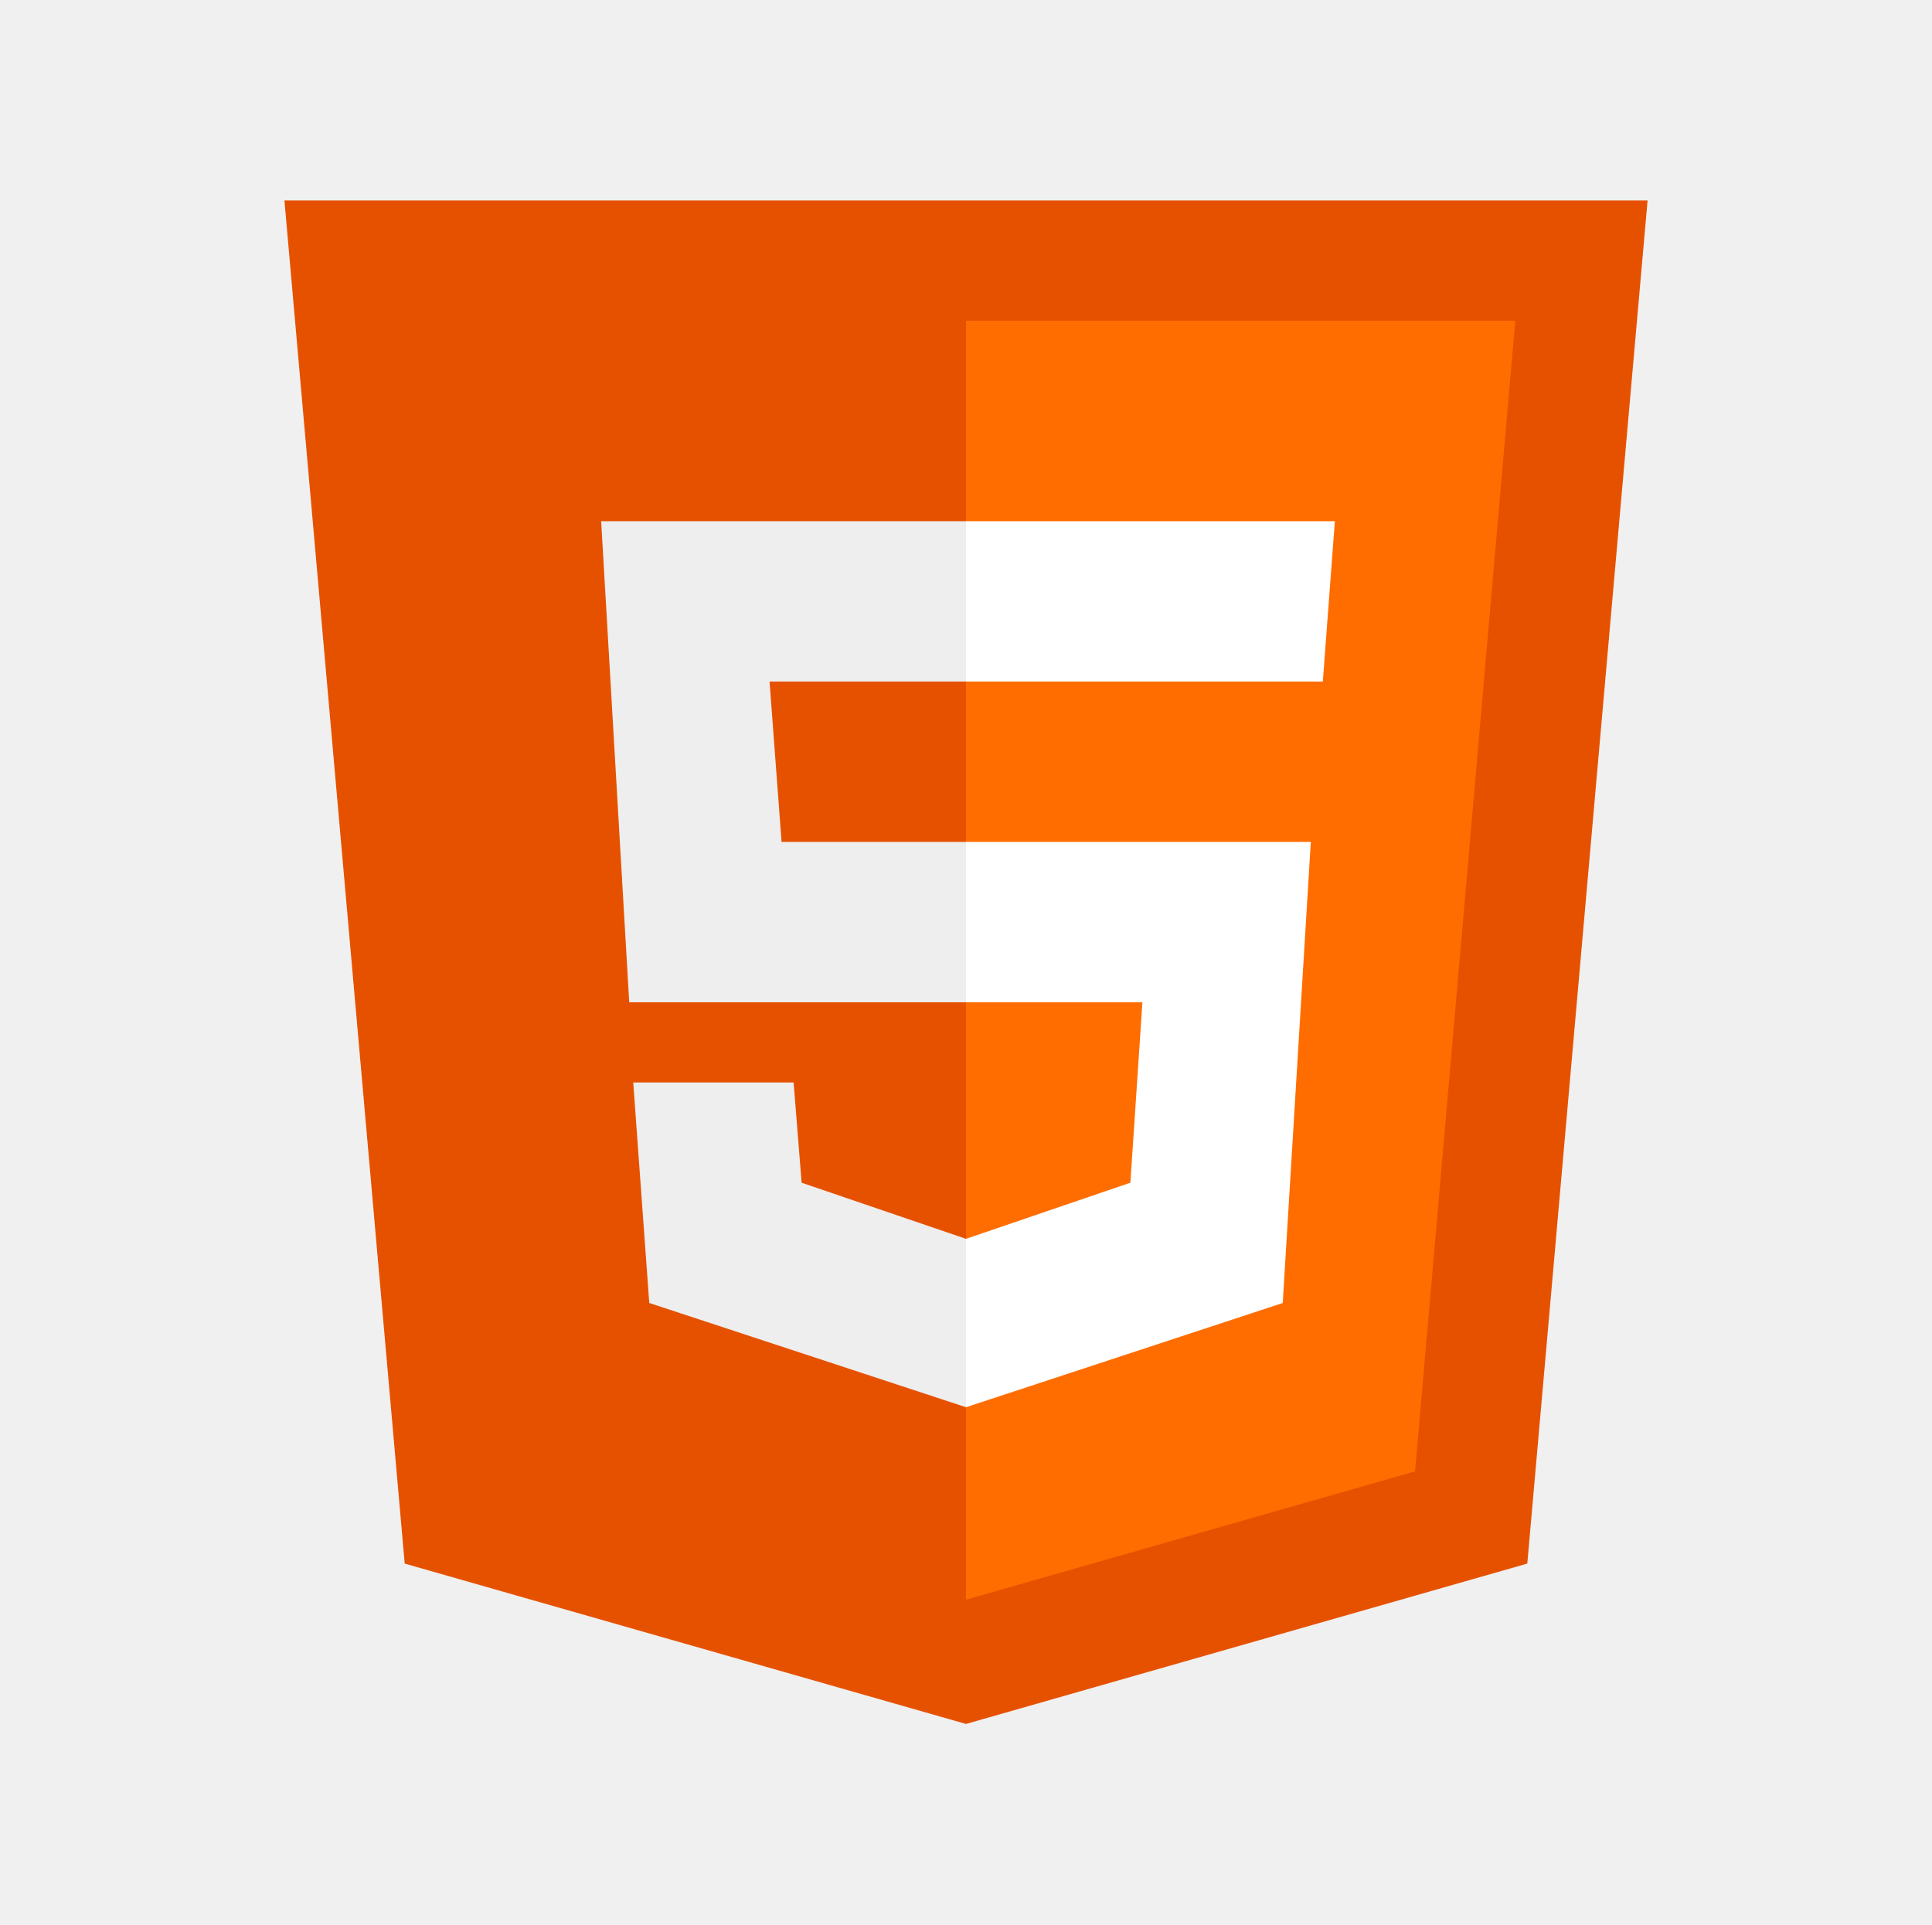
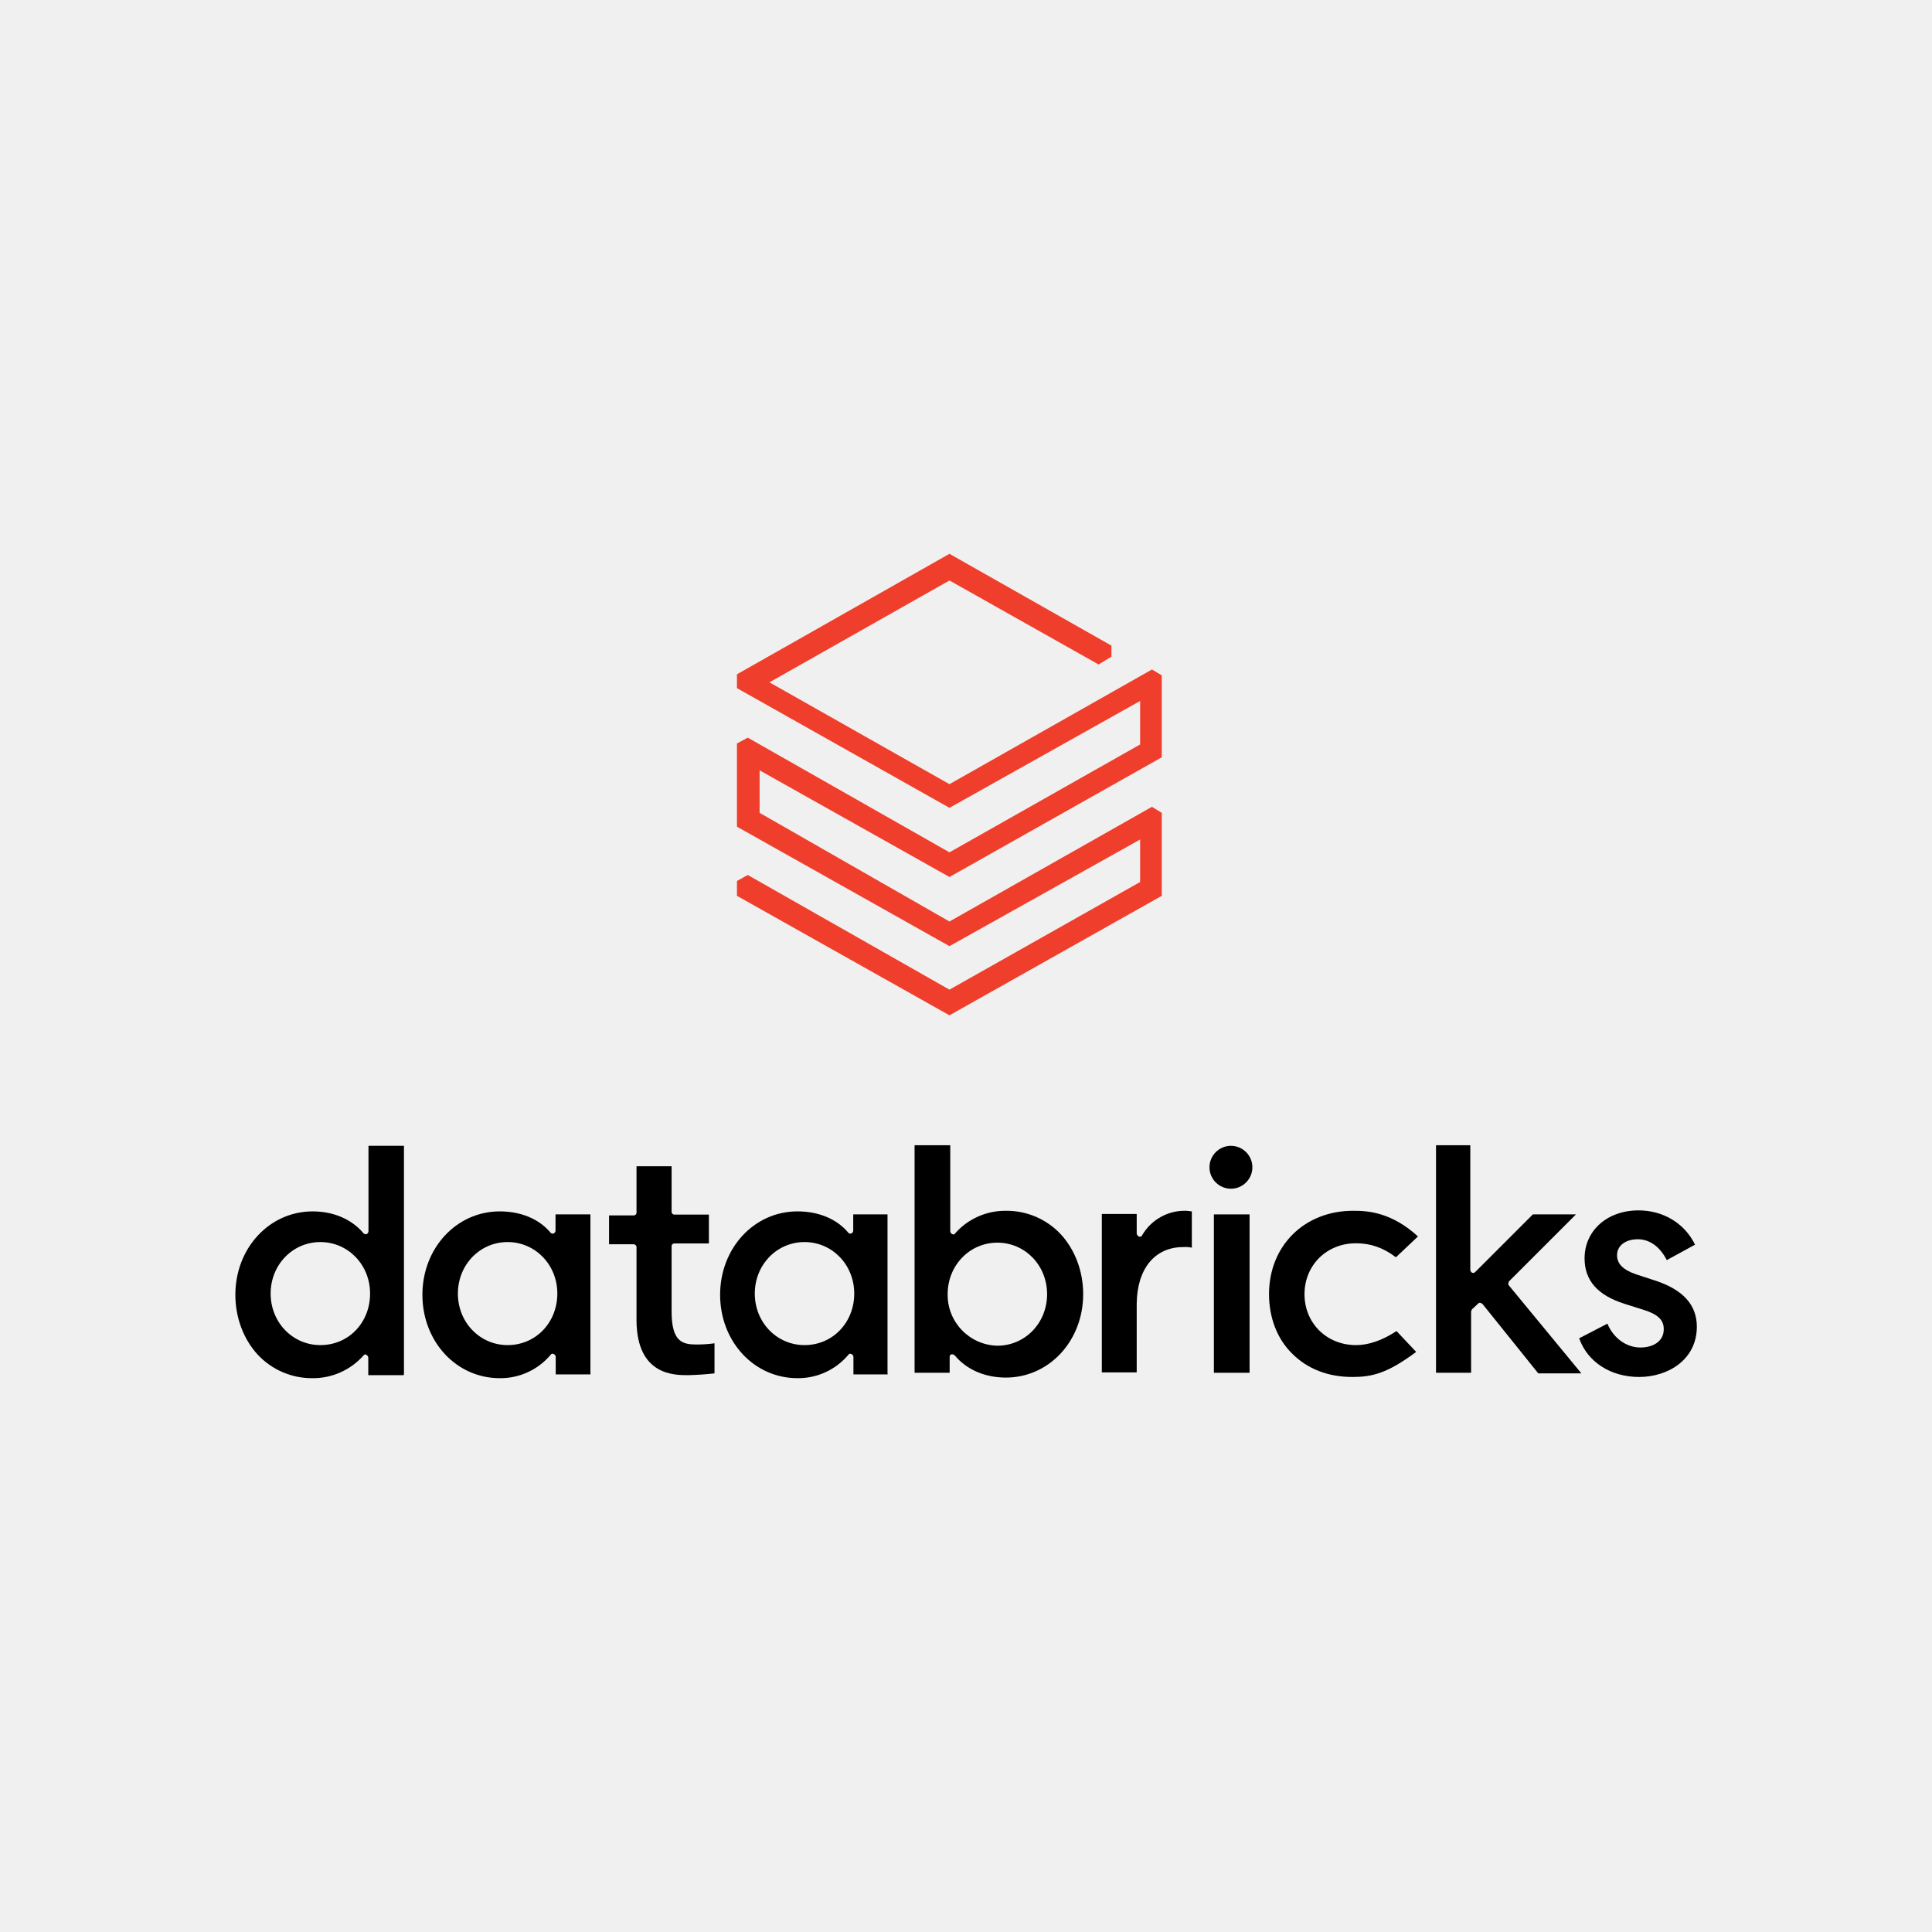
- <svg xmlns="http://www.w3.org/2000/svg" viewBox="0 0 48 48" width="256px" height="255px">
-   <path fill="#E65100" d="M41,5H7l3,34l14,4l14-4L41,5L41,5z" />
-   <path fill="#FF6D00" d="M24 8L24 39.9 35.2 36.7 37.7 8z" />
-   <path fill="#FFF" d="M24,25v-4h8.6l-0.7,11.5L24,35.1v-4.2l4.1-1.4l0.3-4.5H24z M32.9,17l0.3-4H24v4H32.9z" />
-   <path fill="#EEE" d="M24,30.9v4.2l-7.9-2.6L15.7,27h4l0.2,2.5L24,30.9z M19.1,17H24v-4h-9.1l0.7,12H24v-4h-4.6L19.1,17z" />
+ <svg xmlns="http://www.w3.org/2000/svg" version="1.0" id="Layer_1" height="48px" width="48px" viewBox="0 0 963.7 698.6" style="enable-background:new 0 0 963.7 698.6;" xml:space="preserve">
+   <style type="text/css">
+         .st0{fill:#EF3E2B;}
+     </style>
+   <polygon class="st0" points="367.6,203.8 367.6,210.7 473.6,270.4 568.7,217.1 568.7,238.8 473.6,292.6 373,235.4 367.6,238.3   367.6,279.8 473.6,339.4 568.7,286.2 568.7,307.4 473.6,361.1 373,303.9 367.6,306.9 367.6,314.3 473.6,373.9 579.5,314.3   579.5,272.9 574.6,269.9 473.6,327.1 378.9,272.9 378.9,251.7 473.6,304.9 579.5,245.2 579.5,204.3 574.6,201.4 473.6,258.6   383.8,207.8 473.6,157 548,198.9 554.4,195 554.4,189.5 473.6,143.7 " />
+   <path d="M159.8,538.4c-13.8,0-24.8-11.3-24.8-25.7s11-25.7,24.8-25.7c13.8,0,24.8,11.3,24.8,25.7S174,538.4,159.8,538.4   M201.5,552.5V439h-17.7v42.5c0,0.6-0.3,1.2-0.9,1.5c-0.5,0.2-1.1,0.1-1.5-0.3c-5.8-7-15-11-25.4-11c-21.7,0-38.6,18.4-38.6,41.6  c0,11.3,4,22,11,29.7c7.1,7.7,17.1,12,27.5,11.9c9.7,0.1,19-4.1,25.4-11.3c0.3-0.5,0.9-0.7,1.4-0.4c0,0,0.1,0,0.1,0.1  c0.6,0.3,0.9,0.9,0.9,1.5v8.6h17.7L201.5,552.5z" />
+   <path d="M253.2,538.4c-13.8,0-24.8-11.3-24.8-25.7s11-25.7,24.8-25.7c13.8,0,24.8,11.3,24.8,25.7S267.3,538.4,253.2,538.4   M294.5,552.5v-79.3h-17.4v8c0,0.6-0.3,1.2-0.9,1.5c-0.5,0.2-1.1,0.1-1.5-0.3c-5.8-7-15-10.7-25.4-10.7c-21.7,0-38.6,18.4-38.6,41.6  s16.8,41.6,38.6,41.6c9.8,0.1,19.1-4.2,25.4-11.7c0.3-0.5,1-0.7,1.5-0.3c0,0,0,0,0.1,0c0.6,0.3,0.9,0.9,0.9,1.5v8.6h17.4  L294.5,552.5z" />
+   <path d="M401.3,538.4c-13.8,0-24.8-11.3-24.8-25.7s11-25.7,24.8-25.7s24.8,11.3,24.8,25.7S415.4,538.4,401.3,538.4 M442.7,552.5  v-79.3h-17.1v8c0,0.6-0.3,1.2-0.9,1.5c-0.5,0.2-1.1,0.1-1.5-0.3c-5.8-7-15-10.7-25.4-10.7c-21.7,0-38.6,18.4-38.6,41.6  s16.8,41.6,38.6,41.6c9.8,0.1,19.1-4.2,25.4-11.7c0.3-0.5,1-0.7,1.5-0.3c0,0,0,0,0.1,0c0.6,0.3,0.9,0.9,0.9,1.5v8.6h17.1  L442.7,552.5z" />
+   <path d="M472.7,513c0-14.4,11-25.7,24.8-25.7s24.8,11.3,24.8,25.7s-11,25.7-24.8,25.7C483.6,538.4,472.5,526.9,472.7,513 M474.5,543  h0.6c0.5,0.1,0.9,0.3,1.2,0.6c5.8,7,15,11,25.4,11c21.7,0,38.6-18.4,38.6-41.6c0-11.3-4-22-11-29.7c-7.1-7.7-17.1-12-27.5-11.9  c-9.7-0.1-19,4-25.4,11.3c-0.3,0.6-0.9,0.6-1.5,0.3c-0.6-0.3-0.9-0.9-0.9-1.5v-42.8h-17.8v113.5h17.5v-8  C473.7,543.7,474,543.2,474.5,543" />
+   <path d="M590.2,489.5c1.4-0.1,2.9,0,4.3,0.3v-18.1c-0.6,0-1.8-0.3-3.1-0.3c-8.9-0.2-17.2,4.5-21.7,12.2c-0.2,0.6-0.9,0.9-1.4,0.7  c0,0-0.1,0-0.1,0c-0.6-0.3-1.1-0.8-1.2-1.5v-9.8h-17.4v79h17.4v-34.3C567.2,500.2,576.1,489.5,590.2,489.5" />
+   <rect x="605.5" y="473.2" width="17.8" height="79" />
+   <path d="M614,439c-5.9,0-10.7,4.8-10.7,10.7s4.8,10.7,10.7,10.7c5.9,0,10.7-4.8,10.7-10.7c0,0,0,0,0,0  C624.7,443.8,619.9,439,614,439" />
+   <path d="M674.9,471.4c-24.2,0-41.9,17.4-41.9,41.6c0,11.6,4,22.3,11.6,29.7c7.7,7.7,18,11.6,30,11.6c9.8,0,17.4-1.8,31.8-12.5  l-9.8-10.4c-7,4.6-13.8,7-20.2,7c-14.7,0-25.7-11-25.7-25.4s11-25.4,25.7-25.4c7,0,13.5,2.1,19.9,7l11-10.4  C694.5,472.5,682.9,471.3,674.9,471.4" />
+   <path d="M737.4,517.6c0.2-0.2,0.6-0.4,0.9-0.3l0,0c0.5,0.1,0.9,0.3,1.2,0.6l27.8,34.6h21.5l-36.1-43.8c-0.6-0.6-0.3-1.5,0-2.1  l33.4-33.4h-21.5L735.8,502c-0.4,0.4-1,0.5-1.5,0.3c-0.6-0.3-0.9-0.9-0.9-1.5v-62.1h-17.1v113.5h17.5v-30.6c0.1-0.5,0.3-0.9,0.6-1.2  L737.4,517.6z" />
+   <path d="M817.6,554.3c14.4,0,28.8-8.6,28.8-25.1c0-10.7-6.7-18.4-20.8-23l-9.5-3.1c-6.4-2.2-9.5-5.2-9.5-9.5c0-4.9,4.3-8,10.4-8  c5.8,0,11,3.7,14.4,10.4l14.1-7.7c-5.2-10.7-15.9-17.1-28.2-17.1c-15.6,0-26.9,10.1-26.9,23.9c0,11,6.4,18.4,19.9,22.7l9.8,3.1  c6.7,2.1,9.8,4.9,9.8,9.5c0,6.7-6.1,9.2-11.6,9.2c-7,0-13.5-4.6-16.5-11.9l-14.1,7.3C791.9,546.9,803.5,554.3,817.6,554.3" />
+   <path d="M343.2,553.4c4.4-0.1,8.8-0.4,13.2-0.9v-15c-2.9,0.4-5.9,0.6-8.9,0.6c-7,0-12.5-1.2-12.5-16.5v-32.4  c-0.1-0.8,0.6-1.5,1.3-1.5c0.1,0,0.1,0,0.2,0h17.1v-14.4h-17.1c-0.8,0.1-1.5-0.6-1.5-1.3c0-0.1,0-0.1,0-0.2v-22.6h-17.5v23  c0.1,0.8-0.6,1.5-1.3,1.5c-0.1,0-0.1,0-0.2,0h-12.2v14.4H316c0.8,0,1.5,0.6,1.5,1.4c0,0.1,0,0.1,0,0.2v36.7  C317.8,553.4,336.2,553.4,343.2,553.4" />
</svg>
